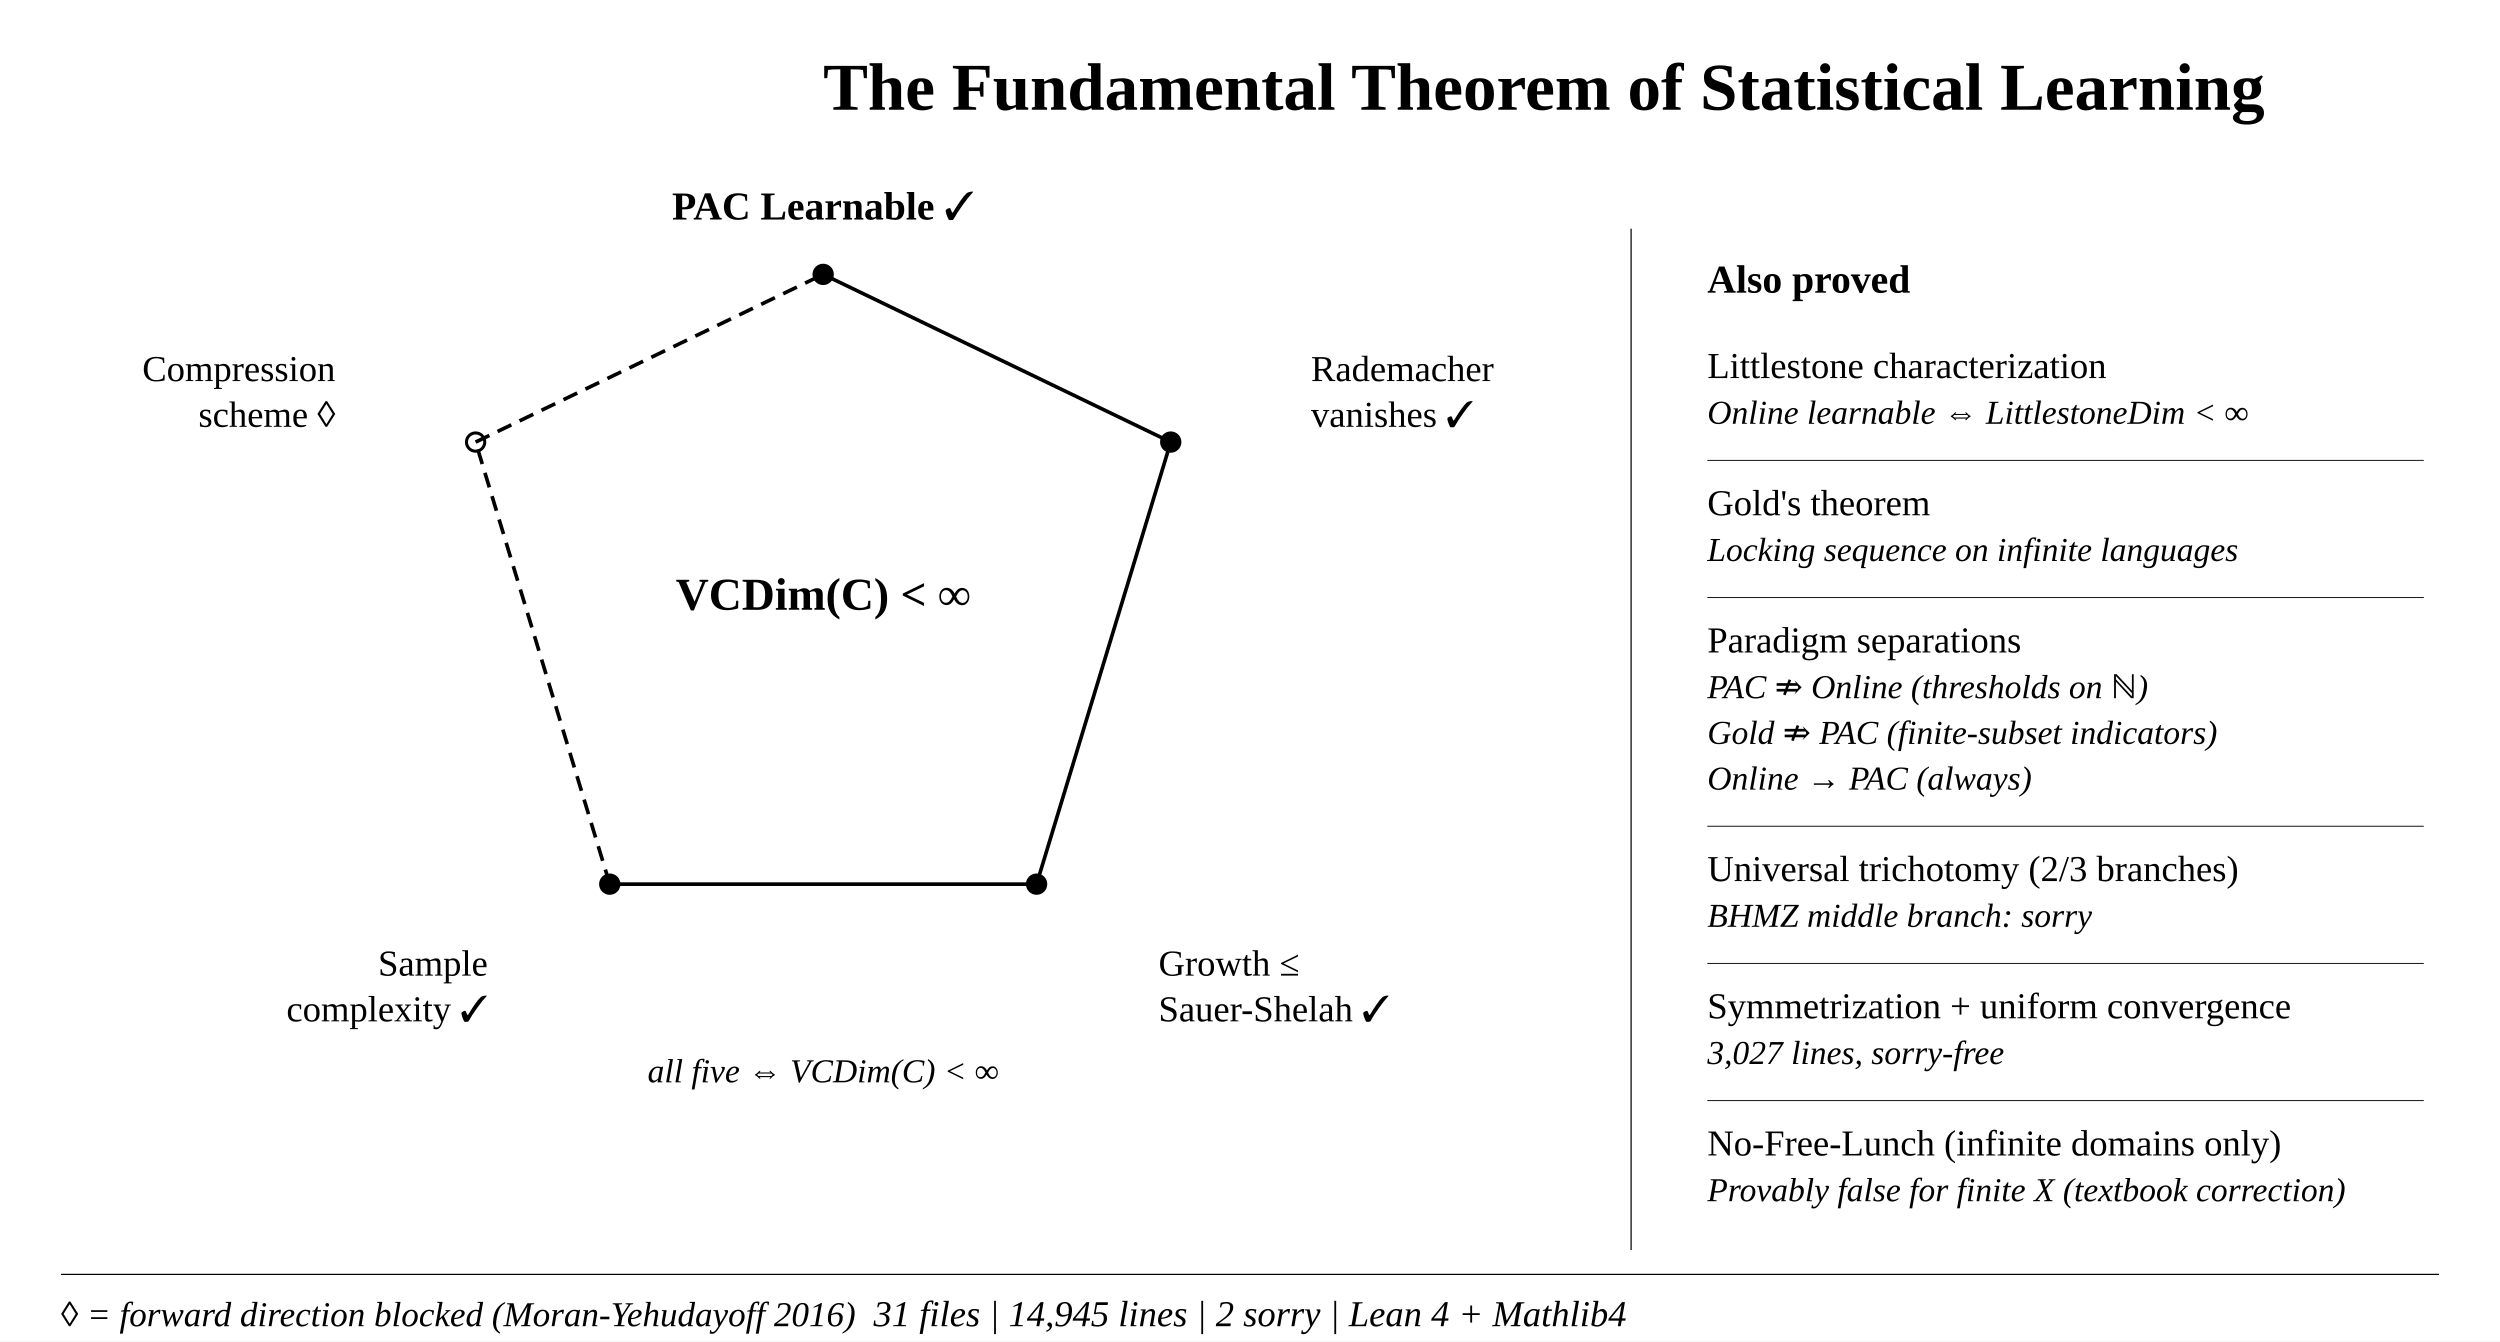
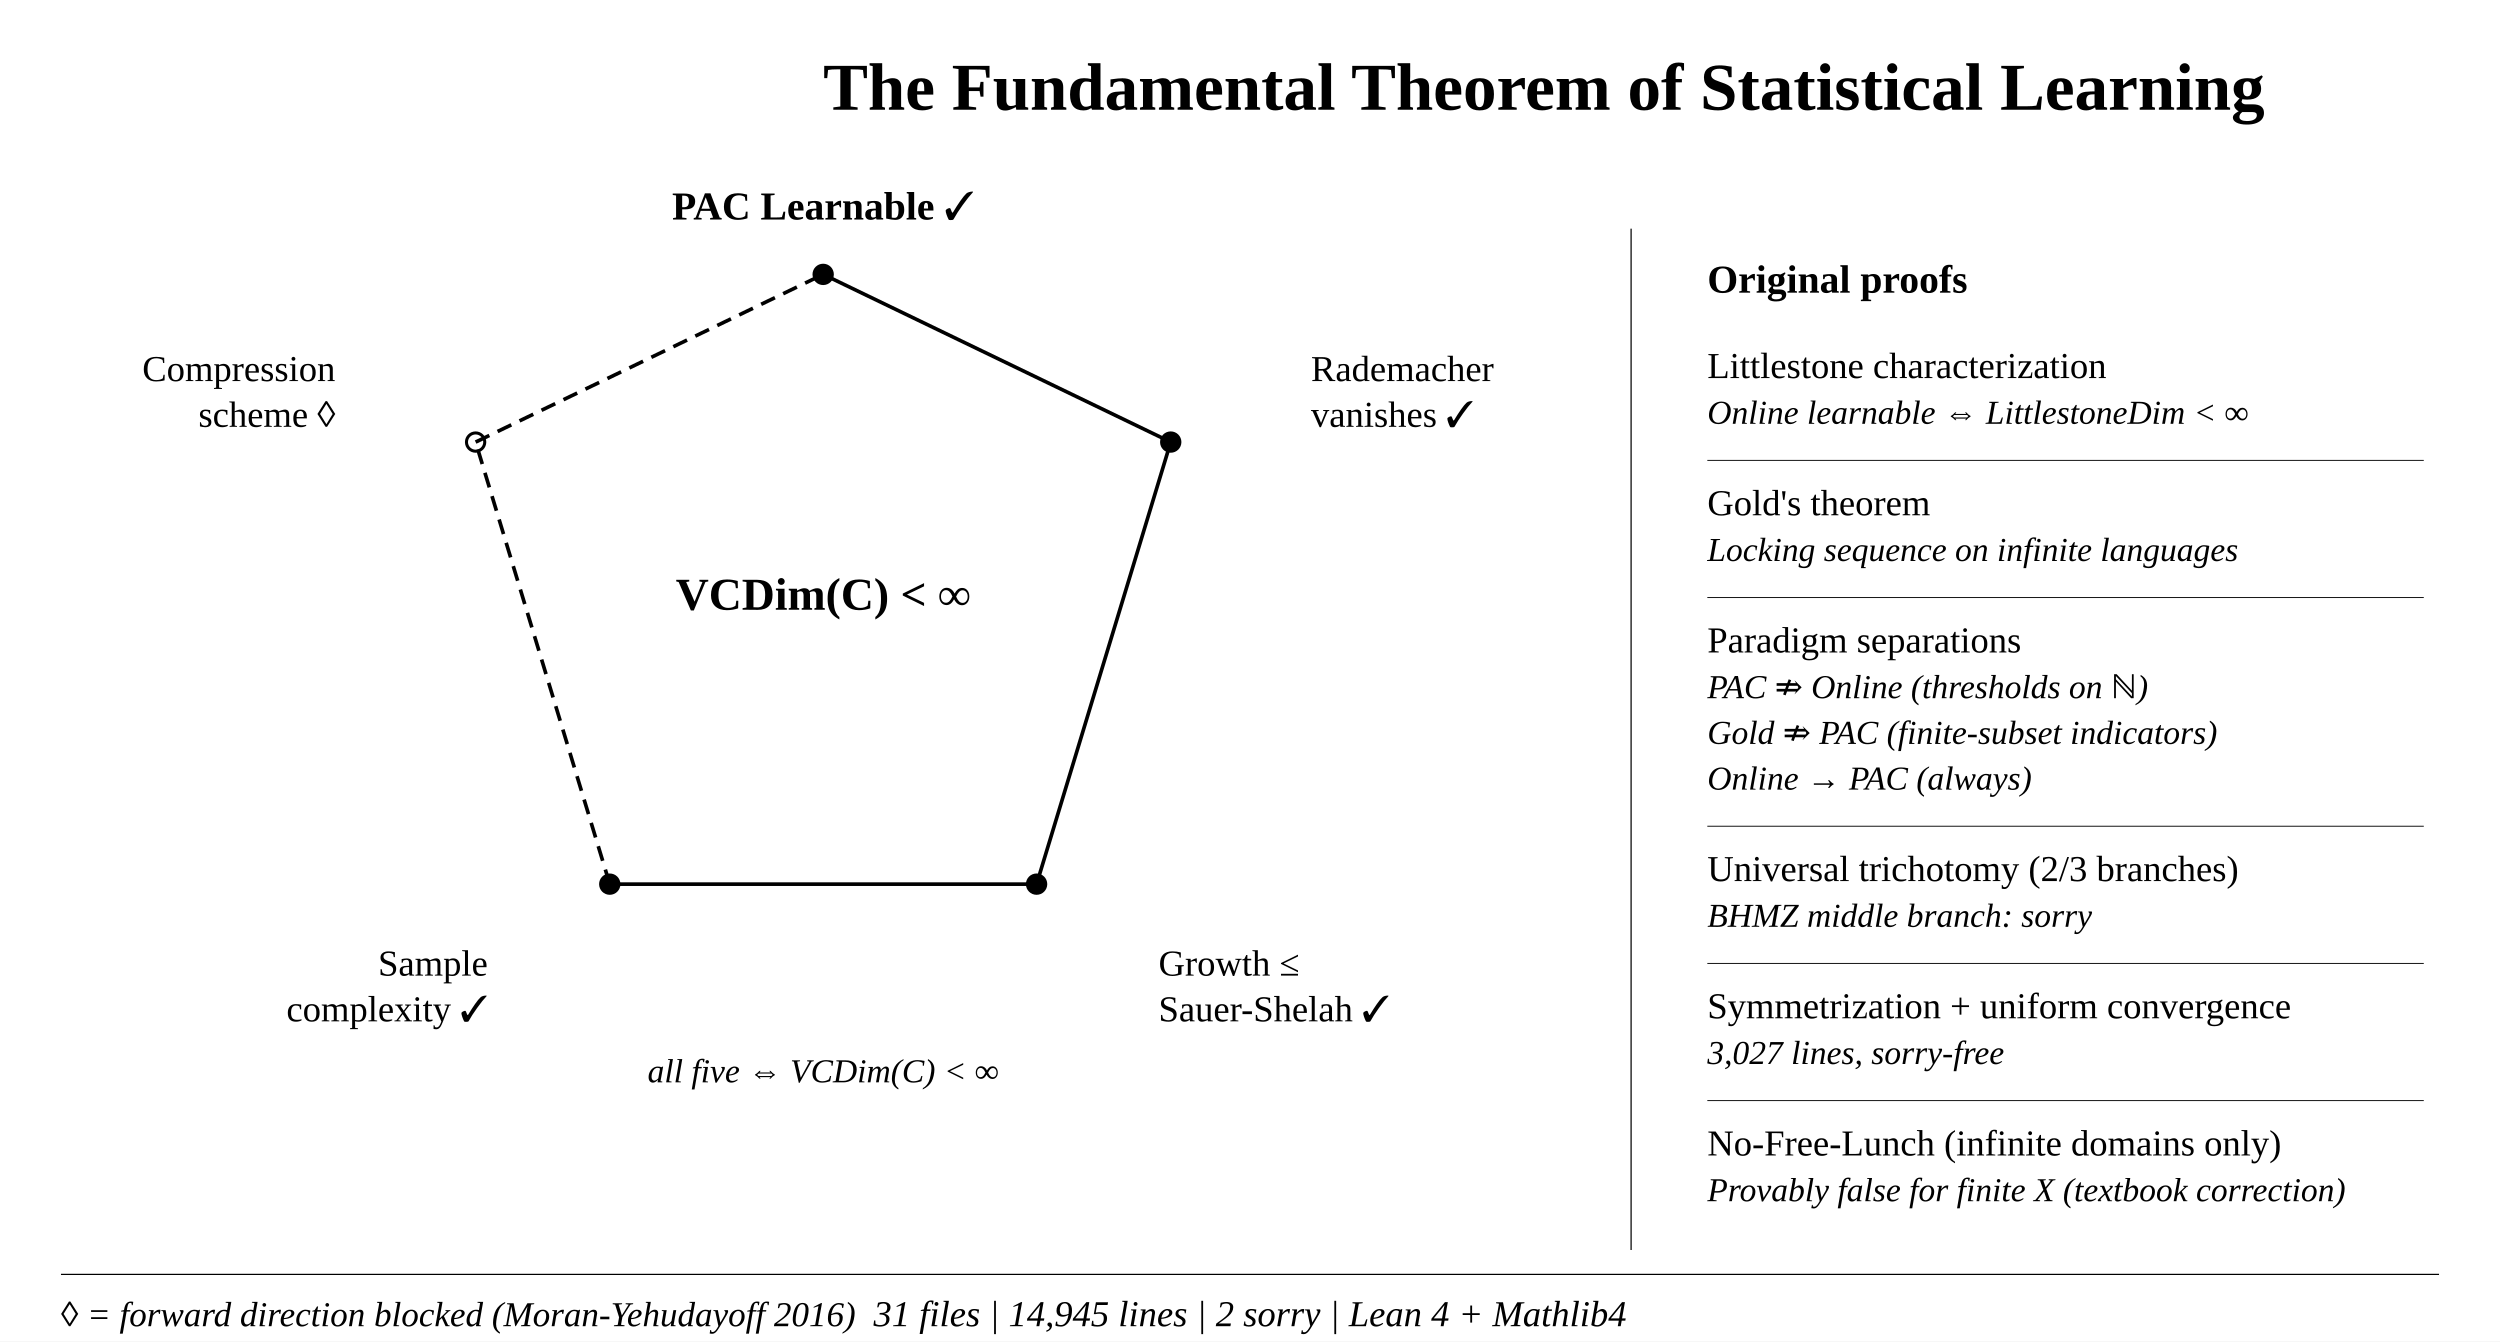
<svg xmlns="http://www.w3.org/2000/svg" viewBox="0 0 820 440" font-family="'Times New Roman',serif">
  <style>
    text{font-family:'Times New Roman',serif}
  </style>
  <rect width="820" height="440" fill="#fff" />
  <text x="270" y="36" font-size="22" font-weight="bold" fill="#000">The Fundamental Theorem of Statistical Learning</text>
  <line x1="270" y1="90" x2="384" y2="145" stroke="#000" stroke-width="1.2" />
  <line x1="384" y1="145" x2="340" y2="290" stroke="#000" stroke-width="1.2" />
  <line x1="340" y1="290" x2="200" y2="290" stroke="#000" stroke-width="1.2" />
  <line x1="200" y1="290" x2="156" y2="145" stroke="#000" stroke-width="1.2" stroke-dasharray="5 3" />
  <line x1="156" y1="145" x2="270" y2="90" stroke="#000" stroke-width="1.2" stroke-dasharray="5 3" />
  <text x="270" y="200" font-size="15" font-weight="bold" fill="#000" text-anchor="middle">VCDim(C) &lt; ∞</text>
  <circle cx="270" cy="90" r="3.5" fill="#000" />
  <circle cx="384" cy="145" r="3.5" fill="#000" />
  <circle cx="340" cy="290" r="3.5" fill="#000" />
  <circle cx="200" cy="290" r="3.5" fill="#000" />
  <circle cx="156" cy="145" r="3" fill="none" stroke="#000" stroke-width="1" />
  <text x="270" y="72" font-size="13" font-weight="bold" fill="#000" text-anchor="middle">PAC Learnable  ✓</text>
  <text x="430" y="125" font-size="12" fill="#000" text-anchor="start">Rademacher</text>
  <text x="430" y="140" font-size="12" fill="#000" text-anchor="start">vanishes  ✓</text>
  <text x="380" y="320" font-size="12" fill="#000" text-anchor="start">Growth ≤</text>
  <text x="380" y="335" font-size="12" fill="#000" text-anchor="start">Sauer-Shelah  ✓</text>
  <text x="160" y="320" font-size="12" fill="#000" text-anchor="end">Sample</text>
  <text x="160" y="335" font-size="12" fill="#000" text-anchor="end">complexity  ✓</text>
  <text x="110" y="125" font-size="12" fill="#000" text-anchor="end">Compression</text>
  <text x="110" y="140" font-size="12" fill="#000" text-anchor="end">scheme  ◊</text>
  <text x="270" y="355" font-size="11" fill="#000" text-anchor="middle" font-style="italic">all five ⇔ VCDim(C) &lt; ∞</text>
  <line x1="535" y1="75" x2="535" y2="410" stroke="#000" stroke-width="0.4" />
-   <text x="560" y="96" font-size="13" font-weight="bold" fill="#000">Also proved</text>
+   <text x="560" y="96" font-size="13" font-weight="bold" fill="#000">Original proofs</text>
  <text x="560" y="124" font-size="12" fill="#000">Littlestone characterization</text>
  <text x="560" y="139" font-size="11" fill="#000" font-style="italic">Online learnable ⇔ LittlestoneDim &lt; ∞</text>
  <line x1="560" y1="151" x2="795" y2="151" stroke="#000" stroke-width="0.3" />
  <text x="560" y="169" font-size="12" fill="#000">Gold's theorem</text>
  <text x="560" y="184" font-size="11" fill="#000" font-style="italic">Locking sequence on infinite languages</text>
  <line x1="560" y1="196" x2="795" y2="196" stroke="#000" stroke-width="0.3" />
  <text x="560" y="214" font-size="12" fill="#000">Paradigm separations</text>
  <text x="560" y="229" font-size="11" fill="#000" font-style="italic">PAC ⇏ Online  (thresholds on ℕ)</text>
  <text x="560" y="244" font-size="11" fill="#000" font-style="italic">Gold ⇏ PAC  (finite-subset indicators)</text>
  <text x="560" y="259" font-size="11" fill="#000" font-style="italic">Online → PAC  (always)</text>
  <line x1="560" y1="271" x2="795" y2="271" stroke="#000" stroke-width="0.3" />
  <text x="560" y="289" font-size="12" fill="#000">Universal trichotomy  (2/3 branches)</text>
  <text x="560" y="304" font-size="11" fill="#000" font-style="italic">BHMZ middle branch: sorry</text>
  <line x1="560" y1="316" x2="795" y2="316" stroke="#000" stroke-width="0.3" />
  <text x="560" y="334" font-size="12" fill="#000">Symmetrization + uniform convergence</text>
  <text x="560" y="349" font-size="11" fill="#000" font-style="italic">3,027 lines, sorry-free</text>
  <line x1="560" y1="361" x2="795" y2="361" stroke="#000" stroke-width="0.3" />
  <text x="560" y="379" font-size="12" fill="#000">No-Free-Lunch  (infinite domains only)</text>
  <text x="560" y="394" font-size="11" fill="#000" font-style="italic">Provably false for finite X  (textbook correction)</text>
  <line x1="20" y1="418" x2="800" y2="418" stroke="#000" stroke-width="0.4" />
  <text x="410" y="435" font-size="12" fill="#000" font-style="italic" text-anchor="middle">31 files  |  14,945 lines  |  2 sorry  |  Lean 4 + Mathlib4</text>
  <text x="20" y="435" font-size="11.5" fill="#000" font-style="italic">◊ = forward direction blocked (Moran-Yehudayoff 2016)</text>
</svg>
